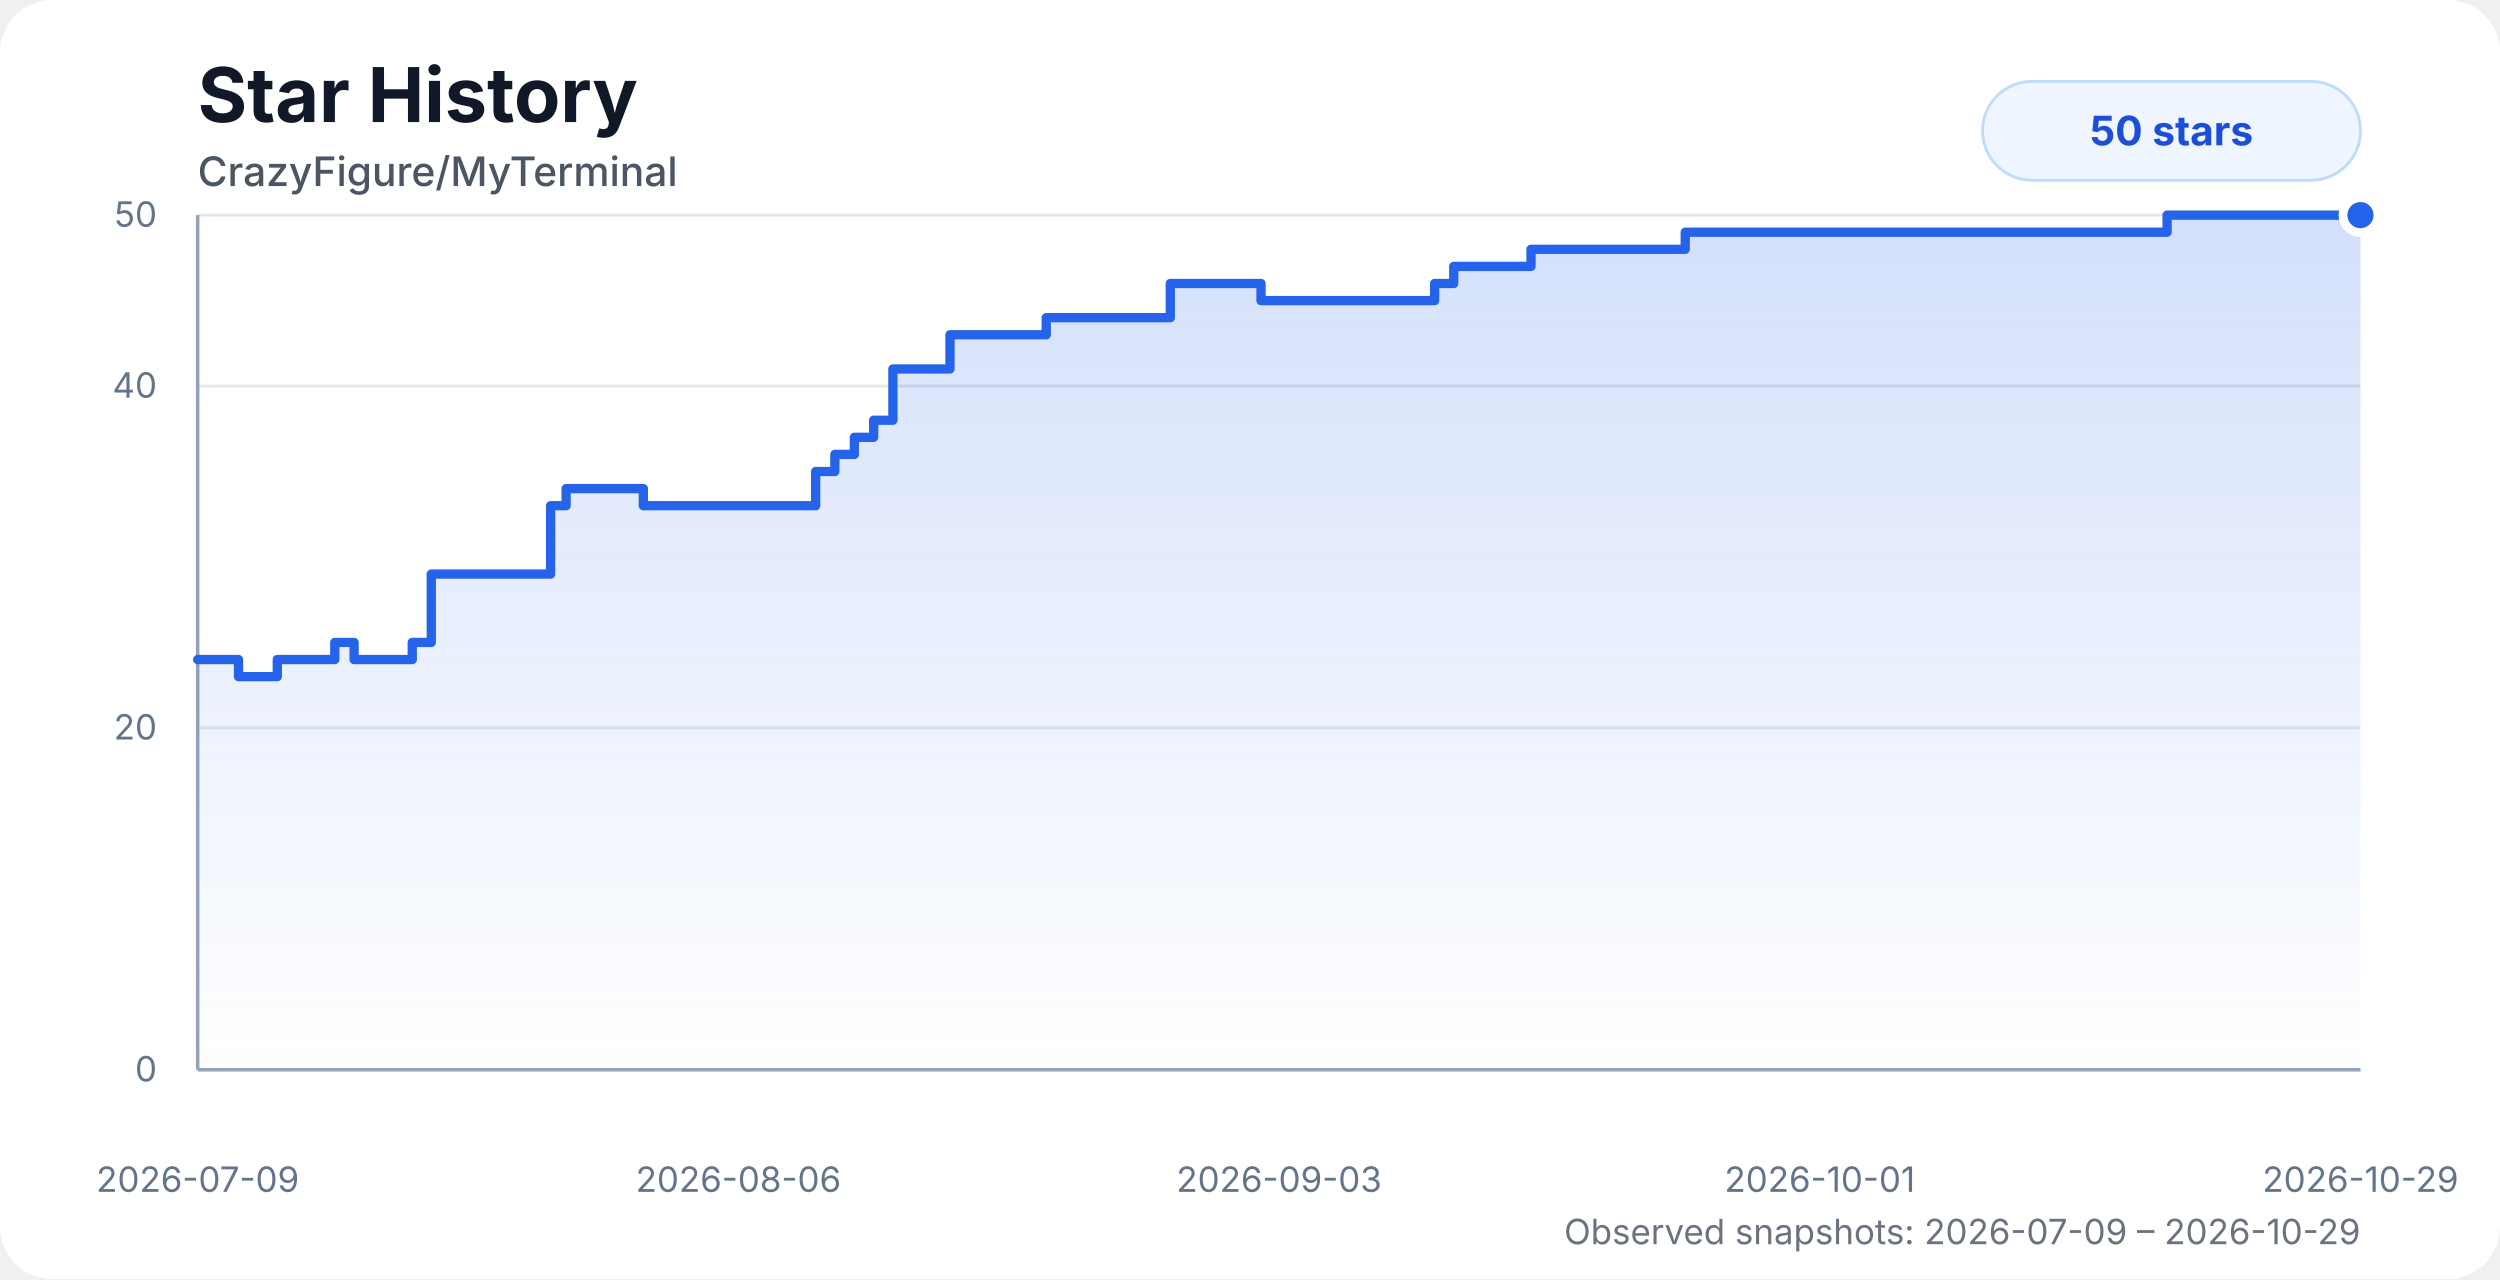
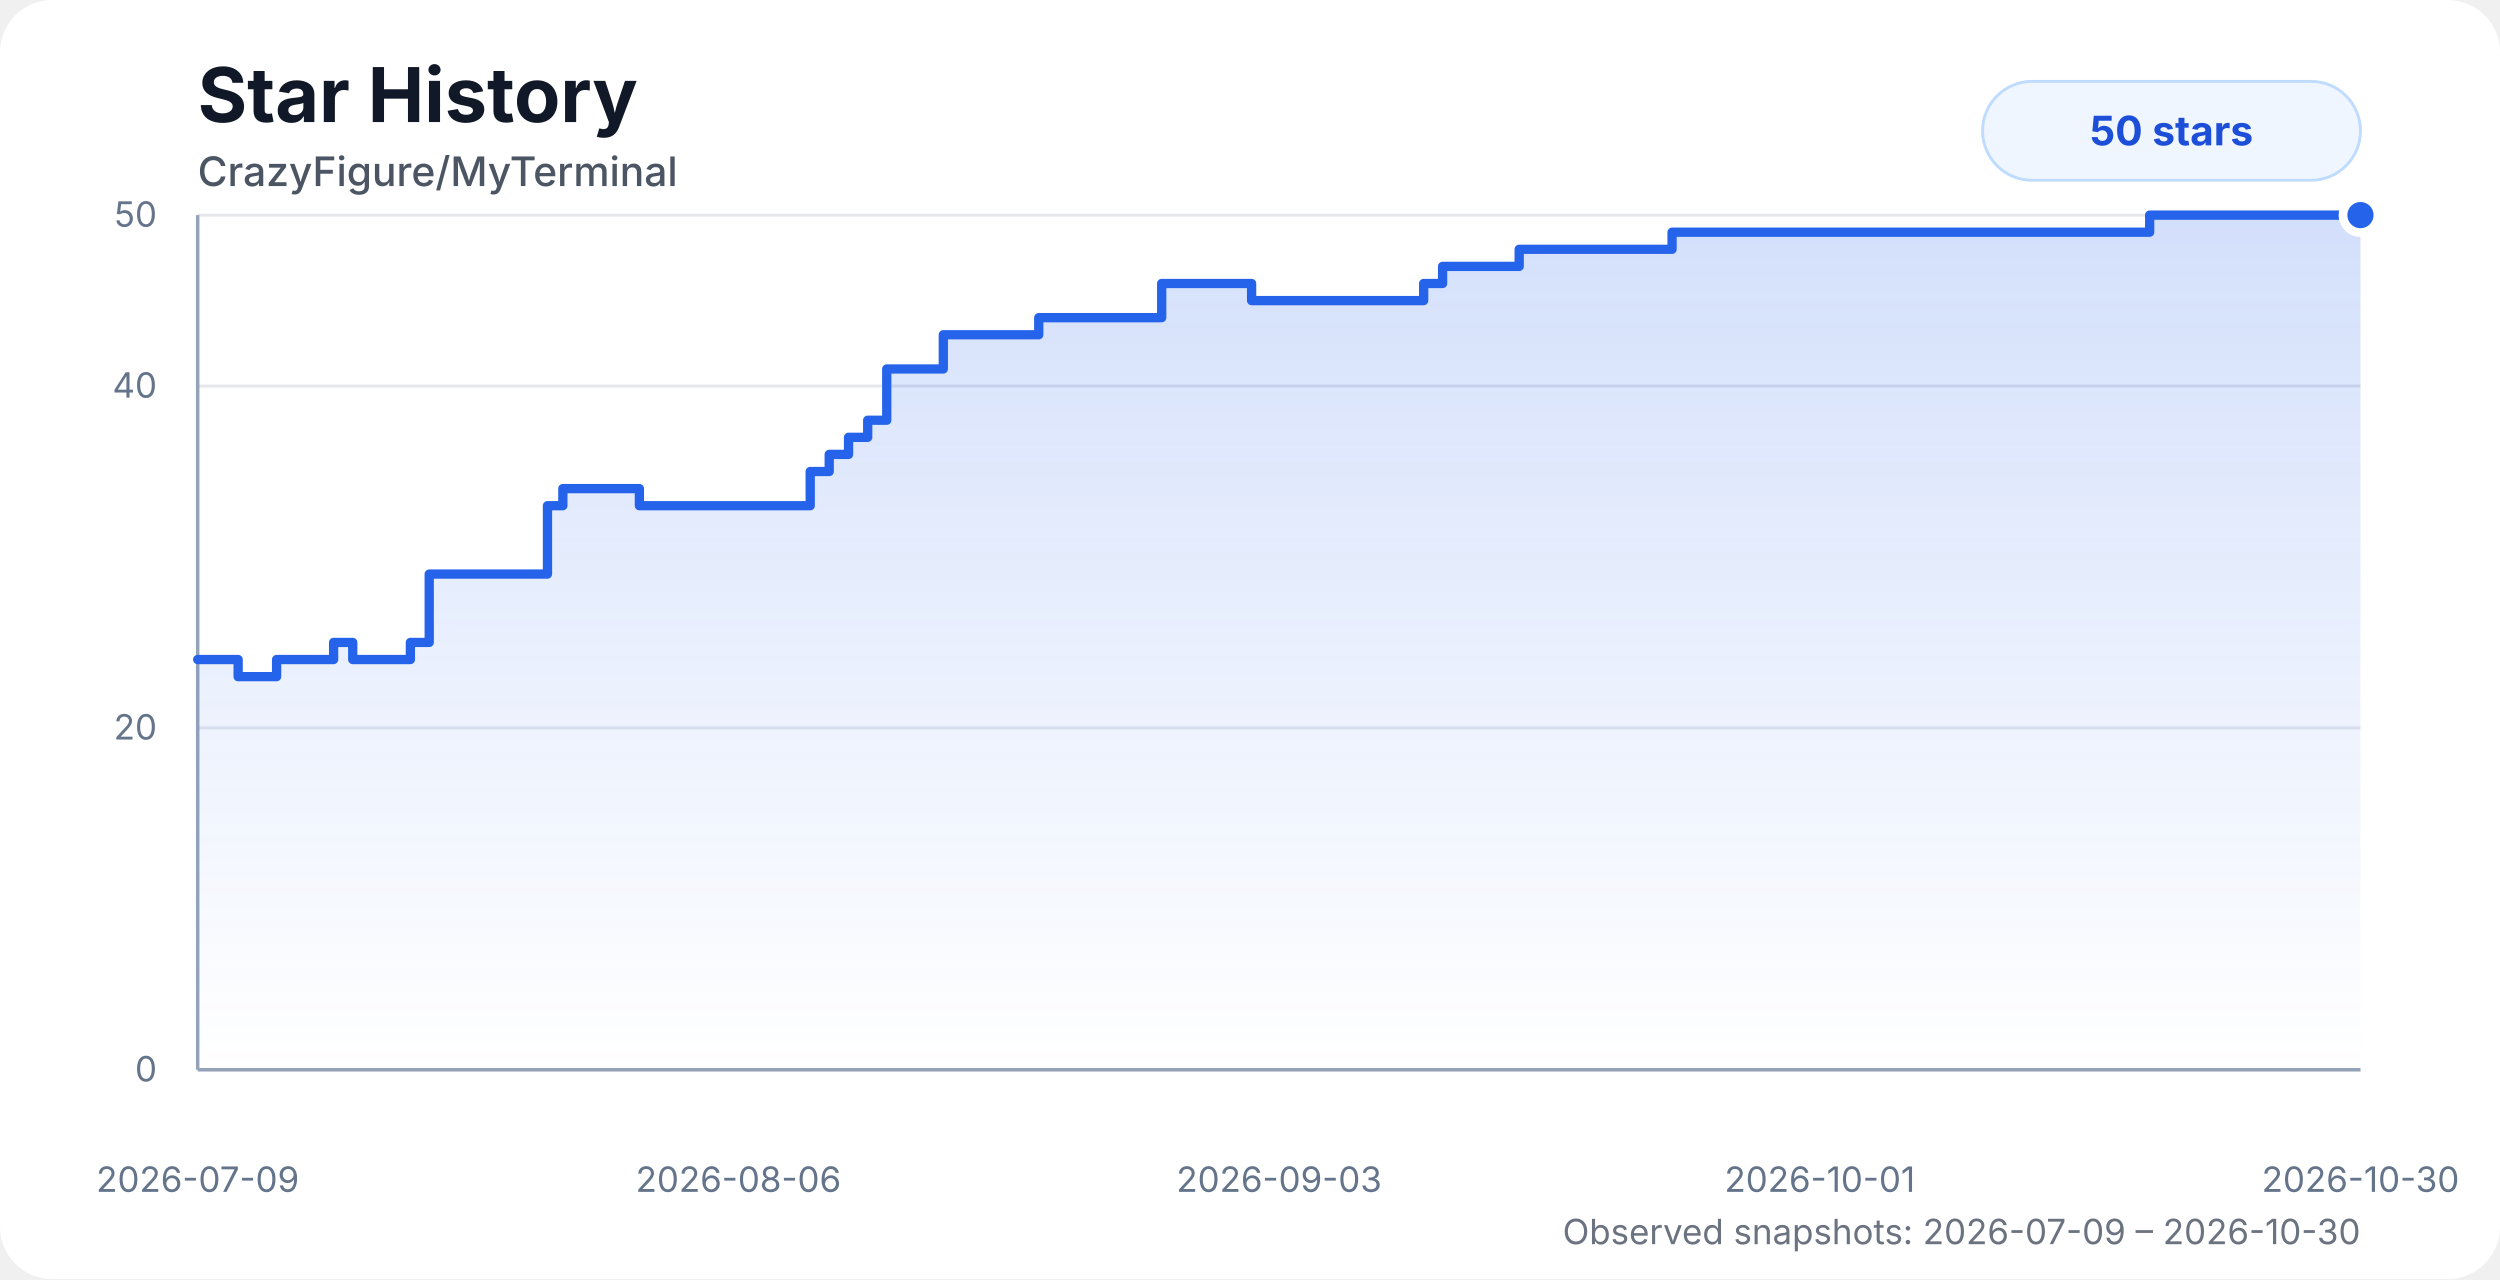
<svg xmlns="http://www.w3.org/2000/svg" width="860" height="440" viewBox="0 0 860 440" role="img" aria-labelledby="title desc">
  <style>
    .chart-bg { fill: #ffffff; }
    .title { fill: #111827; font: 700 26px system-ui, -apple-system, BlinkMacSystemFont, "Segoe UI", sans-serif; }
    .subtitle { fill: #4b5563; font: 500 14px system-ui, -apple-system, BlinkMacSystemFont, "Segoe UI", sans-serif; }
    .axis-label { fill: #64748b; font: 12px system-ui, -apple-system, BlinkMacSystemFont, "Segoe UI", sans-serif; }
    .grid { stroke: #e5e7eb; stroke-width: 1; }
    .axis { stroke: #94a3b8; stroke-width: 1.2; }
    .area { fill: url(#starGradient); opacity: 0.28; }
    .line { fill: none; stroke: #2563eb; stroke-width: 3.2; stroke-linecap: round; stroke-linejoin: round; }
    .dot { fill: #2563eb; stroke: #ffffff; stroke-width: 3; }
    .badge { fill: #eff6ff; stroke: #bfdbfe; }
    .badge-text { fill: #1d4ed8; font: 700 14px system-ui, -apple-system, BlinkMacSystemFont, "Segoe UI", sans-serif; }
    .status { fill: #6b7280; font: 12px system-ui, -apple-system, BlinkMacSystemFont, "Segoe UI", sans-serif; }
    @media (prefers-color-scheme: dark) {
      .chart-bg { fill: #0d1117; }
      .title { fill: #f8fafc; }
      .subtitle { fill: #cbd5e1; }
      .axis-label { fill: #94a3b8; }
      .grid { stroke: #1f2937; }
      .axis { stroke: #475569; }
      .dot { stroke: #0d1117; }
      .badge { fill: #172554; stroke: #1d4ed8; }
      .badge-text { fill: #bfdbfe; }
      .status { fill: #94a3b8; }
    }
  </style>
  <defs>
    <linearGradient id="starGradient" x1="0" x2="0" y1="0" y2="1">
      <stop offset="0%" stop-color="#2563eb" stop-opacity="0.72" />
      <stop offset="100%" stop-color="#2563eb" stop-opacity="0" />
    </linearGradient>
  </defs>
  <rect class="chart-bg" width="860" height="440" rx="18" />
  <text class="title" x="68" y="42">Star History</text>
  <text class="subtitle" x="68" y="64">CrazyFigure/MyTerminal</text>
  <g>
    <line class="grid" x1="68" y1="368" x2="812" y2="368" />
    <line class="grid" x1="68" y1="250.4" x2="812" y2="250.4" />
    <line class="grid" x1="68" y1="132.8" x2="812" y2="132.8" />
    <line class="grid" x1="68" y1="74" x2="812" y2="74" />
    <line class="axis" x1="68" y1="74" x2="68" y2="368" />
    <line class="axis" x1="68" y1="368" x2="812" y2="368" />
    <text class="axis-label" x="54" y="372" text-anchor="end">0</text>
    <text class="axis-label" x="54" y="254.4" text-anchor="end">20</text>
    <text class="axis-label" x="54" y="136.8" text-anchor="end">40</text>
    <text class="axis-label" x="54" y="78" text-anchor="end">50</text>
    <text class="axis-label" x="68" y="410" text-anchor="middle">2026-07-09</text>
    <text class="axis-label" x="254" y="410" text-anchor="middle">2026-08-06</text>
    <text class="axis-label" x="440" y="410" text-anchor="middle">2026-09-03</text>
    <text class="axis-label" x="626" y="410" text-anchor="middle">2026-10-01</text>
-     <text class="axis-label" x="812" y="410" text-anchor="middle">2026-10-29</text>
+     <text class="axis-label" x="812" y="410" text-anchor="middle">2026-10-30</text>
  </g>
-   <path class="area" d="M 68 226.88 H 75.6 V 226.88 H 82.05 V 232.76 H 95.39 V 226.88 H 115.17 V 221 H 121.81 V 226.88 H 141.82 V 221 H 148.36 V 197.48 H 155 V 197.48 H 189.41 V 173.96 H 194.74 V 168.08 H 221.31 V 173.96 H 241.16 V 173.96 H 247.78 V 173.96 H 254.41 V 173.96 H 260.91 V 173.96 H 267.25 V 173.96 H 273.91 V 173.96 H 280.59 V 162.2 H 287.19 V 156.32 H 293.9 V 150.44 H 300.54 V 144.56 H 307.16 V 126.92 H 313.5 V 126.92 H 320.16 V 126.92 H 326.79 V 115.16 H 333.4 V 115.16 H 340.04 V 115.16 H 346.66 V 115.16 H 353.32 V 115.16 H 359.91 V 109.28 H 366.58 V 109.28 H 373.21 V 109.28 H 379.81 V 109.28 H 386.48 V 109.28 H 395.47 V 109.28 H 402.58 V 97.52 H 407.82 V 97.52 H 414.15 V 97.52 H 420.85 V 97.52 H 427.26 V 97.52 H 433.79 V 103.4 H 440.41 V 103.4 H 447.08 V 103.4 H 453.66 V 103.4 H 460.34 V 103.4 H 467.01 V 103.4 H 473.59 V 103.4 H 480.24 V 103.4 H 486.87 V 103.4 H 493.51 V 97.52 H 500.08 V 91.64 H 506.82 V 91.64 H 513.49 V 91.64 H 520.04 V 91.64 H 526.67 V 85.76 H 533.3 V 85.76 H 539.89 V 85.76 H 546.51 V 85.76 H 553.26 V 85.76 H 559.92 V 85.76 H 566.49 V 85.76 H 573.05 V 85.76 H 579.72 V 79.88 H 586.33 V 79.88 H 592.96 V 79.88 H 599.72 V 79.88 H 606.46 V 79.88 H 613.08 V 79.88 H 619.67 V 79.88 H 626.4 V 79.88 H 632.98 V 79.88 H 639.49 V 79.88 H 646.23 V 79.88 H 652.91 V 79.88 H 659.66 V 79.88 H 666.2 V 79.88 H 672.89 V 79.88 H 679.5 V 79.88 H 686.08 V 79.88 H 692.72 V 79.88 H 699.39 V 79.88 H 706.11 V 79.88 H 712.31 V 79.88 H 718.85 V 79.88 H 725.48 V 79.88 H 732.04 V 79.88 H 738.78 V 79.88 H 745.48 V 74 H 752.05 V 74 H 758.67 V 74 H 765.31 V 74 H 771.92 V 74 H 778.52 V 74 H 785.22 V 74 H 791.89 V 74 H 798.52 V 74 H 805.29 V 74 H 812 V 74 L 812 368 L 68 368 Z" />
-   <path class="line" d="M 68 226.88 H 75.6 V 226.88 H 82.05 V 232.76 H 95.39 V 226.88 H 115.17 V 221 H 121.81 V 226.88 H 141.82 V 221 H 148.36 V 197.48 H 155 V 197.48 H 189.41 V 173.96 H 194.74 V 168.08 H 221.31 V 173.96 H 241.16 V 173.96 H 247.78 V 173.96 H 254.41 V 173.96 H 260.91 V 173.96 H 267.25 V 173.96 H 273.91 V 173.96 H 280.59 V 162.2 H 287.19 V 156.32 H 293.9 V 150.44 H 300.54 V 144.56 H 307.16 V 126.92 H 313.5 V 126.92 H 320.16 V 126.92 H 326.79 V 115.16 H 333.4 V 115.16 H 340.04 V 115.16 H 346.66 V 115.16 H 353.32 V 115.16 H 359.91 V 109.28 H 366.58 V 109.28 H 373.21 V 109.28 H 379.81 V 109.28 H 386.48 V 109.28 H 395.47 V 109.28 H 402.58 V 97.52 H 407.82 V 97.52 H 414.15 V 97.52 H 420.85 V 97.52 H 427.26 V 97.52 H 433.79 V 103.4 H 440.41 V 103.4 H 447.08 V 103.4 H 453.66 V 103.4 H 460.34 V 103.4 H 467.01 V 103.4 H 473.59 V 103.4 H 480.24 V 103.4 H 486.87 V 103.4 H 493.51 V 97.52 H 500.08 V 91.64 H 506.82 V 91.64 H 513.49 V 91.64 H 520.04 V 91.64 H 526.67 V 85.76 H 533.3 V 85.76 H 539.89 V 85.76 H 546.51 V 85.76 H 553.26 V 85.76 H 559.92 V 85.76 H 566.49 V 85.76 H 573.05 V 85.76 H 579.72 V 79.88 H 586.33 V 79.88 H 592.96 V 79.88 H 599.72 V 79.88 H 606.46 V 79.88 H 613.08 V 79.88 H 619.67 V 79.88 H 626.4 V 79.88 H 632.98 V 79.88 H 639.49 V 79.88 H 646.23 V 79.88 H 652.91 V 79.88 H 659.66 V 79.88 H 666.2 V 79.88 H 672.89 V 79.88 H 679.5 V 79.88 H 686.08 V 79.88 H 692.72 V 79.88 H 699.39 V 79.88 H 706.11 V 79.88 H 712.31 V 79.88 H 718.85 V 79.88 H 725.48 V 79.88 H 732.04 V 79.88 H 738.78 V 79.88 H 745.48 V 74 H 752.05 V 74 H 758.67 V 74 H 765.31 V 74 H 771.92 V 74 H 778.52 V 74 H 785.22 V 74 H 791.89 V 74 H 798.52 V 74 H 805.29 V 74 H 812 V 74" />
+   <path class="area" d="M 68 226.88 H 75.54 V 226.88 H 81.92 V 232.76 H 95.15 V 226.88 H 114.76 V 221 H 121.34 V 226.88 H 141.17 V 221 H 147.65 V 197.48 H 154.23 V 197.48 H 188.33 V 173.96 H 193.62 V 168.08 H 219.95 V 173.96 H 239.63 V 173.96 H 246.19 V 173.96 H 252.76 V 173.96 H 259.2 V 173.96 H 265.48 V 173.96 H 272.09 V 173.96 H 278.71 V 162.2 H 285.25 V 156.32 H 291.9 V 150.44 H 298.49 V 144.56 H 305.04 V 126.92 H 311.32 V 126.92 H 317.93 V 126.92 H 324.5 V 115.16 H 331.05 V 115.16 H 337.63 V 115.16 H 344.19 V 115.16 H 350.79 V 115.16 H 357.33 V 109.28 H 363.94 V 109.28 H 370.51 V 109.28 H 377.05 V 109.28 H 383.66 V 109.28 H 392.57 V 109.28 H 399.62 V 97.52 H 404.81 V 97.52 H 411.08 V 97.52 H 417.72 V 97.52 H 424.08 V 97.52 H 430.55 V 103.4 H 437.12 V 103.4 H 443.72 V 103.4 H 450.24 V 103.4 H 456.87 V 103.4 H 463.47 V 103.4 H 470 V 103.4 H 476.59 V 103.4 H 483.16 V 103.4 H 489.74 V 97.52 H 496.25 V 91.64 H 502.93 V 91.64 H 509.54 V 91.64 H 516.04 V 91.64 H 522.6 V 85.76 H 529.18 V 85.76 H 535.71 V 85.76 H 542.27 V 85.76 H 548.96 V 85.76 H 555.56 V 85.76 H 562.08 V 85.76 H 568.58 V 85.76 H 575.19 V 79.88 H 581.74 V 79.88 H 588.31 V 79.88 H 595.01 V 79.88 H 601.69 V 79.88 H 608.25 V 79.88 H 614.78 V 79.88 H 621.46 V 79.88 H 627.98 V 79.88 H 634.43 V 79.88 H 641.11 V 79.88 H 647.73 V 79.88 H 654.42 V 79.88 H 660.9 V 79.88 H 667.53 V 79.88 H 674.09 V 79.88 H 680.6 V 79.88 H 687.19 V 79.88 H 693.8 V 79.88 H 700.46 V 79.88 H 706.6 V 79.88 H 713.09 V 79.88 H 719.66 V 79.88 H 726.16 V 79.88 H 732.84 V 79.88 H 739.48 V 74 H 745.99 V 74 H 752.56 V 74 H 759.14 V 74 H 765.68 V 74 H 772.23 V 74 H 778.87 V 74 H 785.47 V 74 H 792.05 V 74 H 798.76 V 74 H 805.41 V 74 H 812 V 74 L 812 368 L 68 368 Z" />
+   <path class="line" d="M 68 226.88 H 75.54 V 226.88 H 81.92 V 232.76 H 95.15 V 226.88 H 114.76 V 221 H 121.34 V 226.88 H 141.17 V 221 H 147.65 V 197.48 H 154.23 V 197.48 H 188.33 V 173.96 H 193.62 V 168.08 H 219.95 V 173.96 H 239.63 V 173.96 H 246.19 V 173.96 H 252.76 V 173.96 H 259.2 V 173.96 H 265.48 V 173.96 H 272.09 V 173.96 H 278.71 V 162.2 H 285.25 V 156.32 H 291.9 V 150.44 H 298.49 V 144.56 H 305.04 V 126.92 H 311.32 V 126.92 H 317.93 V 126.92 H 324.5 V 115.16 H 331.05 V 115.16 H 337.63 V 115.16 H 344.19 V 115.16 H 350.79 V 115.16 H 357.33 V 109.28 H 363.94 V 109.28 H 370.51 V 109.28 H 377.05 V 109.28 H 383.66 V 109.28 H 392.57 V 109.28 H 399.62 V 97.52 H 404.81 V 97.52 H 411.08 V 97.52 H 417.72 V 97.52 H 424.08 V 97.52 H 430.55 V 103.4 H 437.12 V 103.4 H 443.72 V 103.4 H 450.24 V 103.4 H 456.87 V 103.4 H 463.47 V 103.4 H 470 V 103.4 H 476.59 V 103.4 H 483.16 V 103.4 H 489.74 V 97.52 H 496.25 V 91.64 H 502.93 V 91.64 H 509.54 V 91.64 H 516.04 V 91.64 H 522.6 V 85.76 H 529.18 V 85.76 H 535.71 V 85.76 H 542.27 V 85.76 H 548.96 V 85.76 H 555.56 V 85.76 H 562.08 V 85.76 H 568.58 V 85.76 H 575.19 V 79.88 H 581.74 V 79.88 H 588.31 V 79.88 H 595.01 V 79.88 H 601.69 V 79.88 H 608.25 V 79.88 H 614.78 V 79.88 H 621.46 V 79.88 H 627.98 V 79.88 H 634.43 V 79.88 H 641.11 V 79.88 H 647.73 V 79.88 H 654.42 V 79.88 H 660.9 V 79.88 H 667.53 V 79.88 H 674.09 V 79.88 H 680.6 V 79.88 H 687.19 V 79.88 H 693.8 V 79.88 H 700.46 V 79.88 H 706.6 V 79.88 H 713.09 V 79.88 H 719.66 V 79.88 H 726.16 V 79.88 H 732.84 V 79.88 H 739.48 V 74 H 745.99 V 74 H 752.56 V 74 H 759.14 V 74 H 765.68 V 74 H 772.23 V 74 H 778.87 V 74 H 785.47 V 74 H 792.05 V 74 H 798.76 V 74 H 805.41 V 74 H 812 V 74" />
  <circle class="dot" cx="812" cy="74" r="6" />
  <rect class="badge" x="682" y="28" width="130" height="34" rx="17" />
  <text class="badge-text" x="747" y="50" text-anchor="middle">50 stars</text>
-   <text class="status" x="812" y="428" text-anchor="end">Observed snapshots: 2026-07-09 – 2026-10-29</text>
+   <text class="status" x="812" y="428" text-anchor="end">Observed snapshots: 2026-07-09 – 2026-10-30</text>
</svg>
